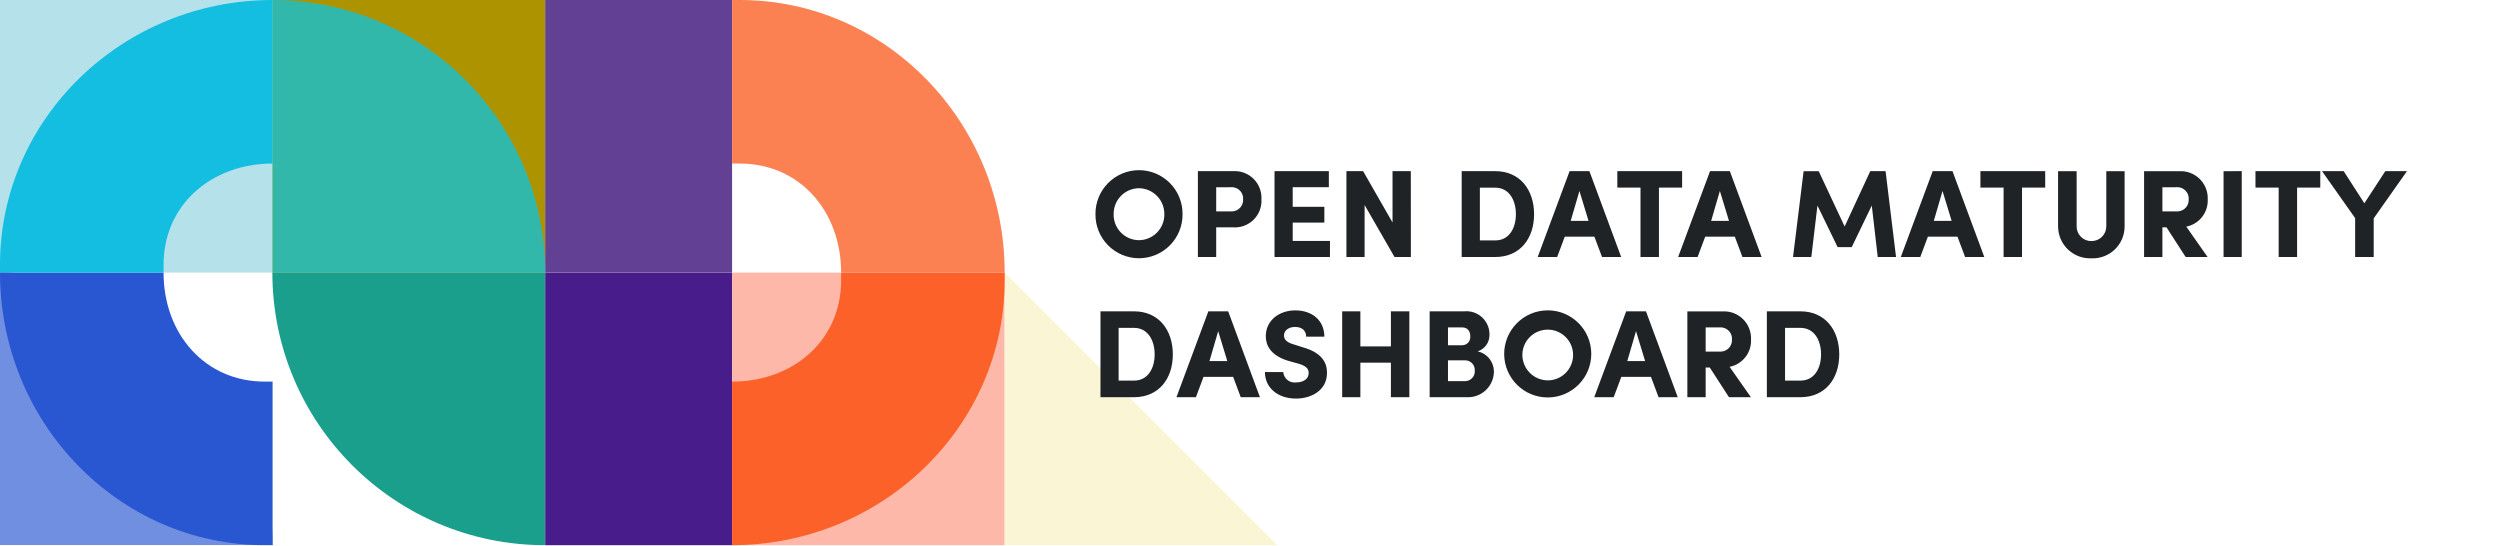
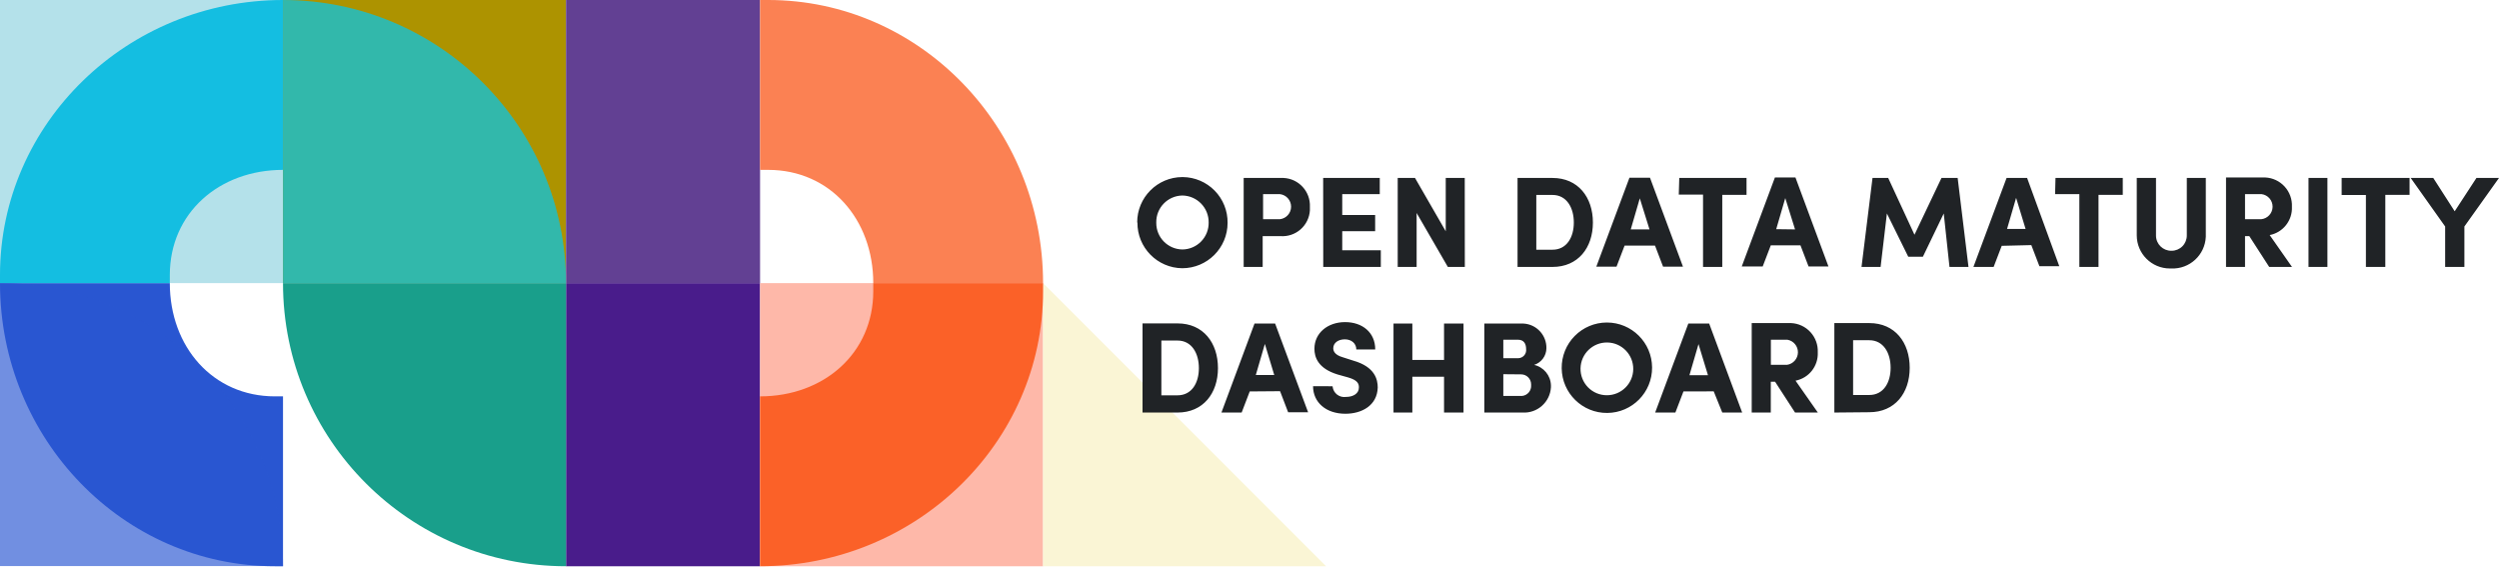
- <svg xmlns="http://www.w3.org/2000/svg" viewBox="0 0 321 70">
+ <svg xmlns="http://www.w3.org/2000/svg" id="Layer_1" data-name="Layer 1" viewBox="0 0 309.06 70">
  <defs>
-     <style>
-       .cls-1 {
-         clip-path: url(#clip-logo-paths);
-       }
- 
-       .cls-2 {
-         fill: #b4e1ea;
-       }
- 
-       .cls-15, .cls-3 {
-         fill: #2956d1;
-       }
- 
-       .cls-4 {
-         fill: #ad9300;
-       }
- 
-       .cls-5 {
-         fill: #491c8b;
-       }
- 
-       .cls-6 {
-         fill: #624093;
-       }
- 
-       .cls-7 {
-         fill: #199f8b;
-       }
- 
-       .cls-8 {
-         fill: #32b8ab;
-       }
- 
-       .cls-9 {
-         fill: #feb8a9;
-       }
- 
-       .cls-10 {
-         fill: #faf5d5;
-       }
- 
-       .cls-11 {
-         fill: #202326;
-       }
- 
-       .cls-12 {
-         fill: #14bee1;
-       }
- 
-       .cls-13 {
-         fill: #fb6128;
-       }
- 
-       .cls-14 {
-         fill: #fb8153;
-       }
- 
-       .cls-15 {
-         opacity: 0.662;
-       }
-     </style>
-     <clipPath id="clip-logo-paths">
-       <rect width="321" height="70" />
+     <clipPath id="clip-path" transform="translate(0)">
+       <rect width="321" height="70" style="fill:none" />
    </clipPath>
  </defs>
-   <g id="logo-paths" class="cls-1">
-     <g id="Group_2540" data-name="Group 2540">
-       <rect id="Screen_Shot_2018-06-15_at_2.21.08_PM" data-name="Screen Shot 2018-06-15 at 2.21.08 PM" class="cls-2" width="35" height="35" />
-       <path id="Path_599" data-name="Path 599" class="cls-3" d="M92.7,6.836c-19.25,0-35,15.22-35,34v1h21v-1c0-7.683,6.125-13,14-13Z" transform="translate(-6.836 127.699) rotate(-90)" />
-       <rect id="Screen_Shot_2018-06-15_at_2.21.08_PM-2" data-name="Screen Shot 2018-06-15 at 2.21.08 PM" class="cls-4" width="35" height="35" transform="translate(35)" />
-       <rect id="Screen_Shot_2018-06-15_at_2.21.08_PM-3" data-name="Screen Shot 2018-06-15 at 2.21.08 PM" class="cls-5" width="24" height="35" transform="translate(94 70) rotate(180)" />
-       <rect id="Screen_Shot_2018-06-15_at_2.21.08_PM-4" data-name="Screen Shot 2018-06-15 at 2.21.08 PM" class="cls-6" width="24" height="35" transform="translate(94 35) rotate(180)" />
-       <path id="Path_600" data-name="Path 600" class="cls-7" d="M55.129,24.4a35.012,35.012,0,0,1-35,35v-35" transform="translate(94.372 14.871) rotate(90)" />
-       <path id="Path_601" data-name="Path 601" class="cls-8" d="M55.1,24.4a35.012,35.012,0,0,1-35,35v-35" transform="translate(10.6 55.1) rotate(-90)" />
-       <rect id="Screen_Shot_2018-06-15_at_2.21.08_PM-5" data-name="Screen Shot 2018-06-15 at 2.21.08 PM" class="cls-9" width="35" height="35" transform="translate(94 35)" />
-       <path id="Screen_Shot_2018-06-15_at_2.21.08_PM-6" data-name="Screen Shot 2018-06-15 at 2.21.08 PM" class="cls-10" d="M35.43-.433l-35,35h35Z" transform="translate(163.567 34.57) rotate(90)" />
-       <g id="Group_2498" data-name="Group 2498" transform="translate(-2 -5)">
-         <path id="Path_672" data-name="Path 672" class="cls-11" d="M2.992-5.488A3.282,3.282,0,0,1,6.24-8.832,3.3,3.3,0,0,1,9.5-5.488,3.282,3.282,0,0,1,6.24-2.16,3.268,3.268,0,0,1,2.992-5.488Zm-2.336,0A5.6,5.6,0,0,0,6.24.16a5.606,5.606,0,0,0,5.6-5.648,5.6,5.6,0,0,0-5.6-5.664A5.6,5.6,0,0,0,.656-5.488ZM18.288-8.96a1.455,1.455,0,0,1,1.328,1.552,1.466,1.466,0,0,1-1.392,1.552H16.16v-3.1ZM13.808,0H16.16V-3.808h2.176a3.41,3.41,0,0,0,3.632-3.6,3.429,3.429,0,0,0-3.632-3.616H13.808Zm9.84,0h7.12V-2.064H25.984V-4.416h4.064V-6.448H25.984V-8.96h4.64v-2.064H23.648Zm17.5-11.024H38.8v6.592l-3.776-6.592H32.88V0h2.336V-6.672L39.056,0h2.1ZM50.016-8.9H52c1.76,0,2.64,1.584,2.64,3.408,0,1.808-.88,3.36-2.64,3.36H50.016ZM52,0c3.168,0,4.976-2.368,4.976-5.488,0-3.136-1.808-5.536-4.976-5.536H47.68V0Zm9.68-4.64L62.8-8.48l1.168,3.84Zm3.04,2.032L65.7,0H68.16L64.08-11.024H61.536L57.44,0h2.5l.976-2.608Zm2.944-6.3H70.64V0h2.368V-8.912h2.976v-2.112h-8.32ZM79.712-4.64l1.12-3.84L82-4.64Zm3.04,2.032L83.728,0h2.464l-4.08-11.024H79.568L75.472,0h2.5l.976-2.608Zm14.1-1.312-3.328-7.1H91.584L90.224,0h2.352l.784-6.608,2.592,5.344H97.76l2.576-5.344L101.1,0h2.352l-1.344-11.024h-1.968ZM108.3-4.64l1.12-3.84,1.168,3.84Zm3.04,2.032L112.32,0h2.464L110.7-11.024H108.16L104.064,0h2.5l.976-2.608Zm2.944-6.3h2.976V0h2.368V-8.912h2.976v-2.112h-8.32Zm14.256,6.864a1.874,1.874,0,0,1-1.9-1.888v-7.088h-2.384v7.088a4.106,4.106,0,0,0,4.288,4.1,4.089,4.089,0,0,0,4.256-4.1v-7.088h-2.352v7.088A1.883,1.883,0,0,1,128.544-2.048ZM139.7-8.96a1.455,1.455,0,0,1,1.328,1.552,1.466,1.466,0,0,1-1.392,1.552h-1.984v-3.1ZM140.72-3.9a3.409,3.409,0,0,0,2.752-3.5,3.465,3.465,0,0,0-3.664-3.616H135.3V0h2.352V-3.808h.528L140.64,0h2.816Zm4.784-7.12V0h2.336V-11.024Zm4.1,2.112h2.976V0h2.368V-8.912h2.976v-2.112H149.6ZM164.784,0V-4.96l4.272-6.064h-2.784L163.584-6.9l-2.656-4.128h-2.784L162.4-4.992V0ZM3.632,9.1H5.616c1.76,0,2.64,1.584,2.64,3.408,0,1.808-.88,3.36-2.64,3.36H3.632ZM5.616,18c3.168,0,4.976-2.368,4.976-5.488,0-3.136-1.808-5.536-4.976-5.536H1.3V18Zm9.68-4.64,1.12-3.84,1.168,3.84Zm3.04,2.032L19.312,18h2.464L17.7,6.976H15.152L11.056,18h2.5l.976-2.608Zm4.08-.624c0,1.984,1.6,3.408,4,3.408,1.952,0,3.936-1.04,3.968-3.232.032-1.056-.352-2.56-3.024-3.328L26.048,11.2c-1.072-.3-1.184-.832-1.184-1.12,0-.656.608-1.1,1.424-1.1.928,0,1.424.512,1.424,1.248h2.336c0-2.112-1.6-3.376-3.728-3.376-2.112,0-3.792,1.328-3.792,3.3,0,.992.416,2.416,2.848,3.168l1.328.368c1.12.32,1.344.752,1.328,1.248-.016.72-.672,1.168-1.616,1.168a1.463,1.463,0,0,1-1.648-1.328ZM38.592,6.976v4.5h-3.92v-4.5H32.336V18h2.336V13.568h3.92V18H40.96V6.976Zm12.656,3.072a2.961,2.961,0,0,0-3.264-3.072H43.568V18H48.3a3.325,3.325,0,0,0,3.52-3.376,2.677,2.677,0,0,0-2.08-2.512A2.176,2.176,0,0,0,51.248,10.048Zm-5.328,1.28V9.04h1.824c.688,0,1.04.464,1.04,1.152a1.041,1.041,0,0,1-1.024,1.136Zm2.208,1.936a1.237,1.237,0,0,1,1.232,1.312,1.252,1.252,0,0,1-1.184,1.36H45.92V13.264Zm7.344-.752A3.257,3.257,0,1,1,58.72,15.84,3.282,3.282,0,0,1,55.472,12.512Zm-2.336,0A5.592,5.592,0,1,0,58.72,6.848,5.6,5.6,0,0,0,53.136,12.512Zm15.808.848,1.12-3.84,1.168,3.84Zm3.04,2.032L72.96,18h2.464L71.344,6.976H68.8L64.7,18h2.5l.976-2.608ZM81.056,9.04a1.455,1.455,0,0,1,1.328,1.552,1.466,1.466,0,0,1-1.392,1.552H79.008V9.04ZM82.08,14.1a3.409,3.409,0,0,0,2.752-3.5,3.465,3.465,0,0,0-3.664-3.616H76.656V18h2.352V14.192h.528L82,18h2.816ZM89.2,9.1h1.984c1.76,0,2.64,1.584,2.64,3.408,0,1.808-.88,3.36-2.64,3.36H89.2ZM91.184,18c3.168,0,4.976-2.368,4.976-5.488,0-3.136-1.808-5.536-4.976-5.536h-4.32V18Z" transform="translate(142 38)" />
+   <g style="clip-path:url(#clip-path)">
+     <g id="logo-paths">
+       <g id="Group_2540" data-name="Group 2540">
+         <rect id="Screen_Shot_2018-06-15_at_2.21.08_PM" data-name="Screen Shot 2018-06-15 at 2.21.08 PM" width="35" height="35" style="fill:#b4e1ea" />
+         <path id="Path_599" data-name="Path 599" d="M0,35C0,54.25,15.22,70,34,70h1V49H34c-7.68,0-13-6.13-13-14Z" transform="translate(0)" style="fill:#2956d1" />
+         <rect id="Screen_Shot_2018-06-15_at_2.21.08_PM-2" data-name="Screen Shot 2018-06-15 at 2.21.08 PM-2" x="35" width="35" height="35" style="fill:#ad9300" />
+         <rect id="Screen_Shot_2018-06-15_at_2.21.08_PM-3" data-name="Screen Shot 2018-06-15 at 2.21.08 PM-3" x="70" y="35" width="24" height="35" style="fill:#491c8b" />
+         <rect id="Screen_Shot_2018-06-15_at_2.21.08_PM-4" data-name="Screen Shot 2018-06-15 at 2.21.08 PM-4" x="70" width="24" height="35" style="fill:#624093" />
+         <path id="Path_600" data-name="Path 600" d="M70,70A35,35,0,0,1,35,35H70" transform="translate(0)" style="fill:#199f8b" />
+         <path id="Path_601" data-name="Path 601" d="M35,0A35,35,0,0,1,70,35H35" transform="translate(0)" style="fill:#32b8ab" />
+         <rect id="Screen_Shot_2018-06-15_at_2.21.08_PM-5" data-name="Screen Shot 2018-06-15 at 2.21.08 PM-5" x="94" y="35" width="35" height="35" style="fill:#feb8a9" />
+         <path id="Screen_Shot_2018-06-15_at_2.21.08_PM-6" data-name="Screen Shot 2018-06-15 at 2.21.08 PM-6" d="M164,70,129,35V70Z" transform="translate(0)" style="fill:#faf5d5" />
+         <g id="Group_2498" data-name="Group 2498">
+           <path id="Path_672" data-name="Path 672" d="M143,27.51a3.28,3.28,0,0,1,3.22-3.34h0a3.3,3.3,0,0,1,3.26,3.34h0a3.28,3.28,0,0,1-3.24,3.33h0A3.27,3.27,0,0,1,143,27.55Zm-2.33,0a5.6,5.6,0,0,0,5.55,5.65h0a5.61,5.61,0,0,0,5.6-5.61v0a5.59,5.59,0,0,0-5.54-5.66h-.06a5.6,5.6,0,0,0-5.58,5.61ZM158.29,24a1.56,1.56,0,0,1,0,3.1h-2.08V24Zm-4.48,9h2.35V29.19h2.18A3.4,3.4,0,0,0,162,26a3.09,3.09,0,0,0,0-.43A3.42,3.42,0,0,0,158.74,22a2.67,2.67,0,0,0-.4,0h-4.53Zm9.84,0h7.12V30.94H166V28.58h4.07v-2H166V24h4.64V22h-7Zm17.5-11H178.8v6.59L175,22h-2.14V33h2.34V26.33L179.06,33h2.1ZM190,24.1h2c1.76,0,2.64,1.58,2.64,3.41s-.88,3.36-2.64,3.36h-2Zm2,8.9c3.17,0,5-2.37,5-5.49S195.17,22,192,22h-4.32V33Zm9.68-4.64,1.12-3.84L204,28.36Zm3,2,1,2.61h2.46l-4.08-11h-2.54l-4.1,11h2.5l1-2.61Zm2.94-6.3h3V33H213V24.09h3V22h-8.32Zm12.05,4.27,1.12-3.84L222,28.36Zm3,2,1,2.61h2.46l-4.08-11h-2.54l-4.1,11H218l1-2.61Zm14.1-1.31L233.52,22h-1.94l-1.36,11h2.36l.78-6.61L236,31.74h1.81l2.58-5.35L241.1,33h2.35l-1.34-11h-2Zm11.45-.72,1.12-3.84,1.17,3.84Zm3,2,1,2.61h2.46L250.7,22h-2.54l-4.1,11h2.5l1-2.61Zm2.94-6.3h3V33h2.37V24.09h3V22h-8.32ZM268.54,31a1.88,1.88,0,0,1-1.9-1.85V22h-2.38v7.09a4.1,4.1,0,0,0,4.1,4.1h.18a4.1,4.1,0,0,0,4.26-3.92V22h-2.35v7.09A1.88,1.88,0,0,1,268.57,31h0ZM279.7,24a1.56,1.56,0,0,1-.05,3.1h-2V24Zm1,5.06a3.4,3.4,0,0,0,2.75-3.5,3.46,3.46,0,0,0-3.3-3.62H275.3V33h2.35V29.19h.53L280.64,33h2.82ZM285.5,22V33h2.34V22Zm4.1,2.11h3V33H295V24.09h3V22H289.6ZM304.78,33V28L309.06,22h-2.79l-2.69,4.12L300.93,22h-2.79l4.26,6v5ZM143.63,42.1h2c1.76,0,2.64,1.58,2.64,3.41s-.88,3.36-2.64,3.36h-2Zm2,8.9c3.16,0,5-2.37,5-5.49s-1.81-5.53-5-5.53H141.3V51Zm9.68-4.64,1.12-3.84,1.16,3.84Zm3,2,1,2.61h2.47L157.7,40h-2.55l-4.09,11h2.5l1-2.61Zm4.08-.62c0,2,1.6,3.41,4,3.41,2,0,3.93-1,4-3.24,0-1-.35-2.56-3-3.32l-1.31-.42c-1.07-.3-1.19-.83-1.19-1.12,0-.66.61-1.1,1.43-1.1s1.42.51,1.42,1.25h2.34c0-2.11-1.6-3.38-3.73-3.38s-3.79,1.33-3.79,3.3c0,1,.41,2.42,2.85,3.17l1.32.37c1.12.32,1.35.75,1.33,1.25,0,.72-.67,1.16-1.61,1.16a1.45,1.45,0,0,1-1.64-1.26.13.13,0,0,1,0-.06ZM178.59,40v4.5h-3.92V40h-2.33V51h2.33V46.57h3.92V51H181V40Zm12.66,3.07A3,3,0,0,0,188.42,40a3.24,3.24,0,0,0-.44,0h-4.41V51h4.73a3.32,3.32,0,0,0,3.51-3.12,2.26,2.26,0,0,0,0-.26,2.67,2.67,0,0,0-2.08-2.51A2.18,2.18,0,0,0,191.25,43.05Zm-5.33,1.28V42h1.82c.69,0,1,.46,1,1.15a1,1,0,0,1-.94,1.13h-1.92Zm2.21,1.93a1.24,1.24,0,0,1,1.23,1.24v.08a1.25,1.25,0,0,1-1.14,1.35h-2.3V46.26Zm7.34-.75a3.26,3.26,0,1,1,3.25,3.33,3.25,3.25,0,0,1-3.25-3.33Zm-2.33,0a5.59,5.59,0,1,0,5.58-5.66,5.59,5.59,0,0,0-5.58,5.66Zm15.8.85,1.12-3.84,1.17,3.84Zm3,2L213,51h2.46l-4.08-11H208.8l-4.1,11h2.5l1-2.61ZM221.06,42a1.57,1.57,0,0,1-.05,3.1h-2V42Zm1,5.06a3.4,3.4,0,0,0,2.75-3.5,3.46,3.46,0,0,0-3.3-3.62h-4.87V51H219V47.19h.53L222,51h2.82Zm7.12-5h2c1.76,0,2.64,1.58,2.64,3.41s-.88,3.36-2.64,3.36h-2Zm2,8.9c3.17,0,5-2.37,5-5.49s-1.81-5.53-5-5.53h-4.32V51Z" transform="translate(0)" style="fill:#202326" />
+         </g>
+         <path id="Path_603" data-name="Path 603" d="M35,0C15.75,0,0,15.22,0,34v1H21V34c0-7.68,6.12-13,14-13Z" transform="translate(0)" style="fill:#14bee1" />
+         <path id="Path_663" data-name="Path 663" d="M94,70c19.25,0,35-15.22,35-34V35H108v1c0,7.68-6.12,13-14,13Z" transform="translate(0)" style="fill:#fb6128" />
+         <path id="Path_662" data-name="Path 662" d="M129,35c0-19.25-15.22-35-34-35H94V21h1c7.68,0,13,6.13,13,14Z" transform="translate(0)" style="fill:#fb8153" />
+         <path id="Path_664" data-name="Path 664" d="M0,35A35,35,0,0,1,35,70H0" transform="translate(0)" style="fill:#2956d1;opacity:0.662;isolation:isolate" />
      </g>
-       <path id="Path_603" data-name="Path 603" class="cls-12" d="M92.7,6.836c-19.25,0-35,15.22-35,34v1h21v-1c0-7.683,6.125-13,14-13Z" transform="translate(-57.7 -6.836)" />
-       <path id="Path_663" data-name="Path 663" class="cls-13" d="M92.7,6.836c-19.25,0-35,15.22-35,34v1h21v-1c0-7.683,6.125-13,14-13Z" transform="translate(186.7 76.836) rotate(180)" />
-       <path id="Path_662" data-name="Path 662" class="cls-14" d="M92.7,6.836c-19.25,0-35,15.22-35,34v1h21v-1c0-7.683,6.125-13,14-13Z" transform="translate(135.836 -57.699) rotate(90)" />
-       <path id="Path_664" data-name="Path 664" class="cls-15" d="M55.129,24.4a35.012,35.012,0,0,1-35,35v-35" transform="translate(-24.401 90.129) rotate(-90)" />
    </g>
  </g>
</svg>
